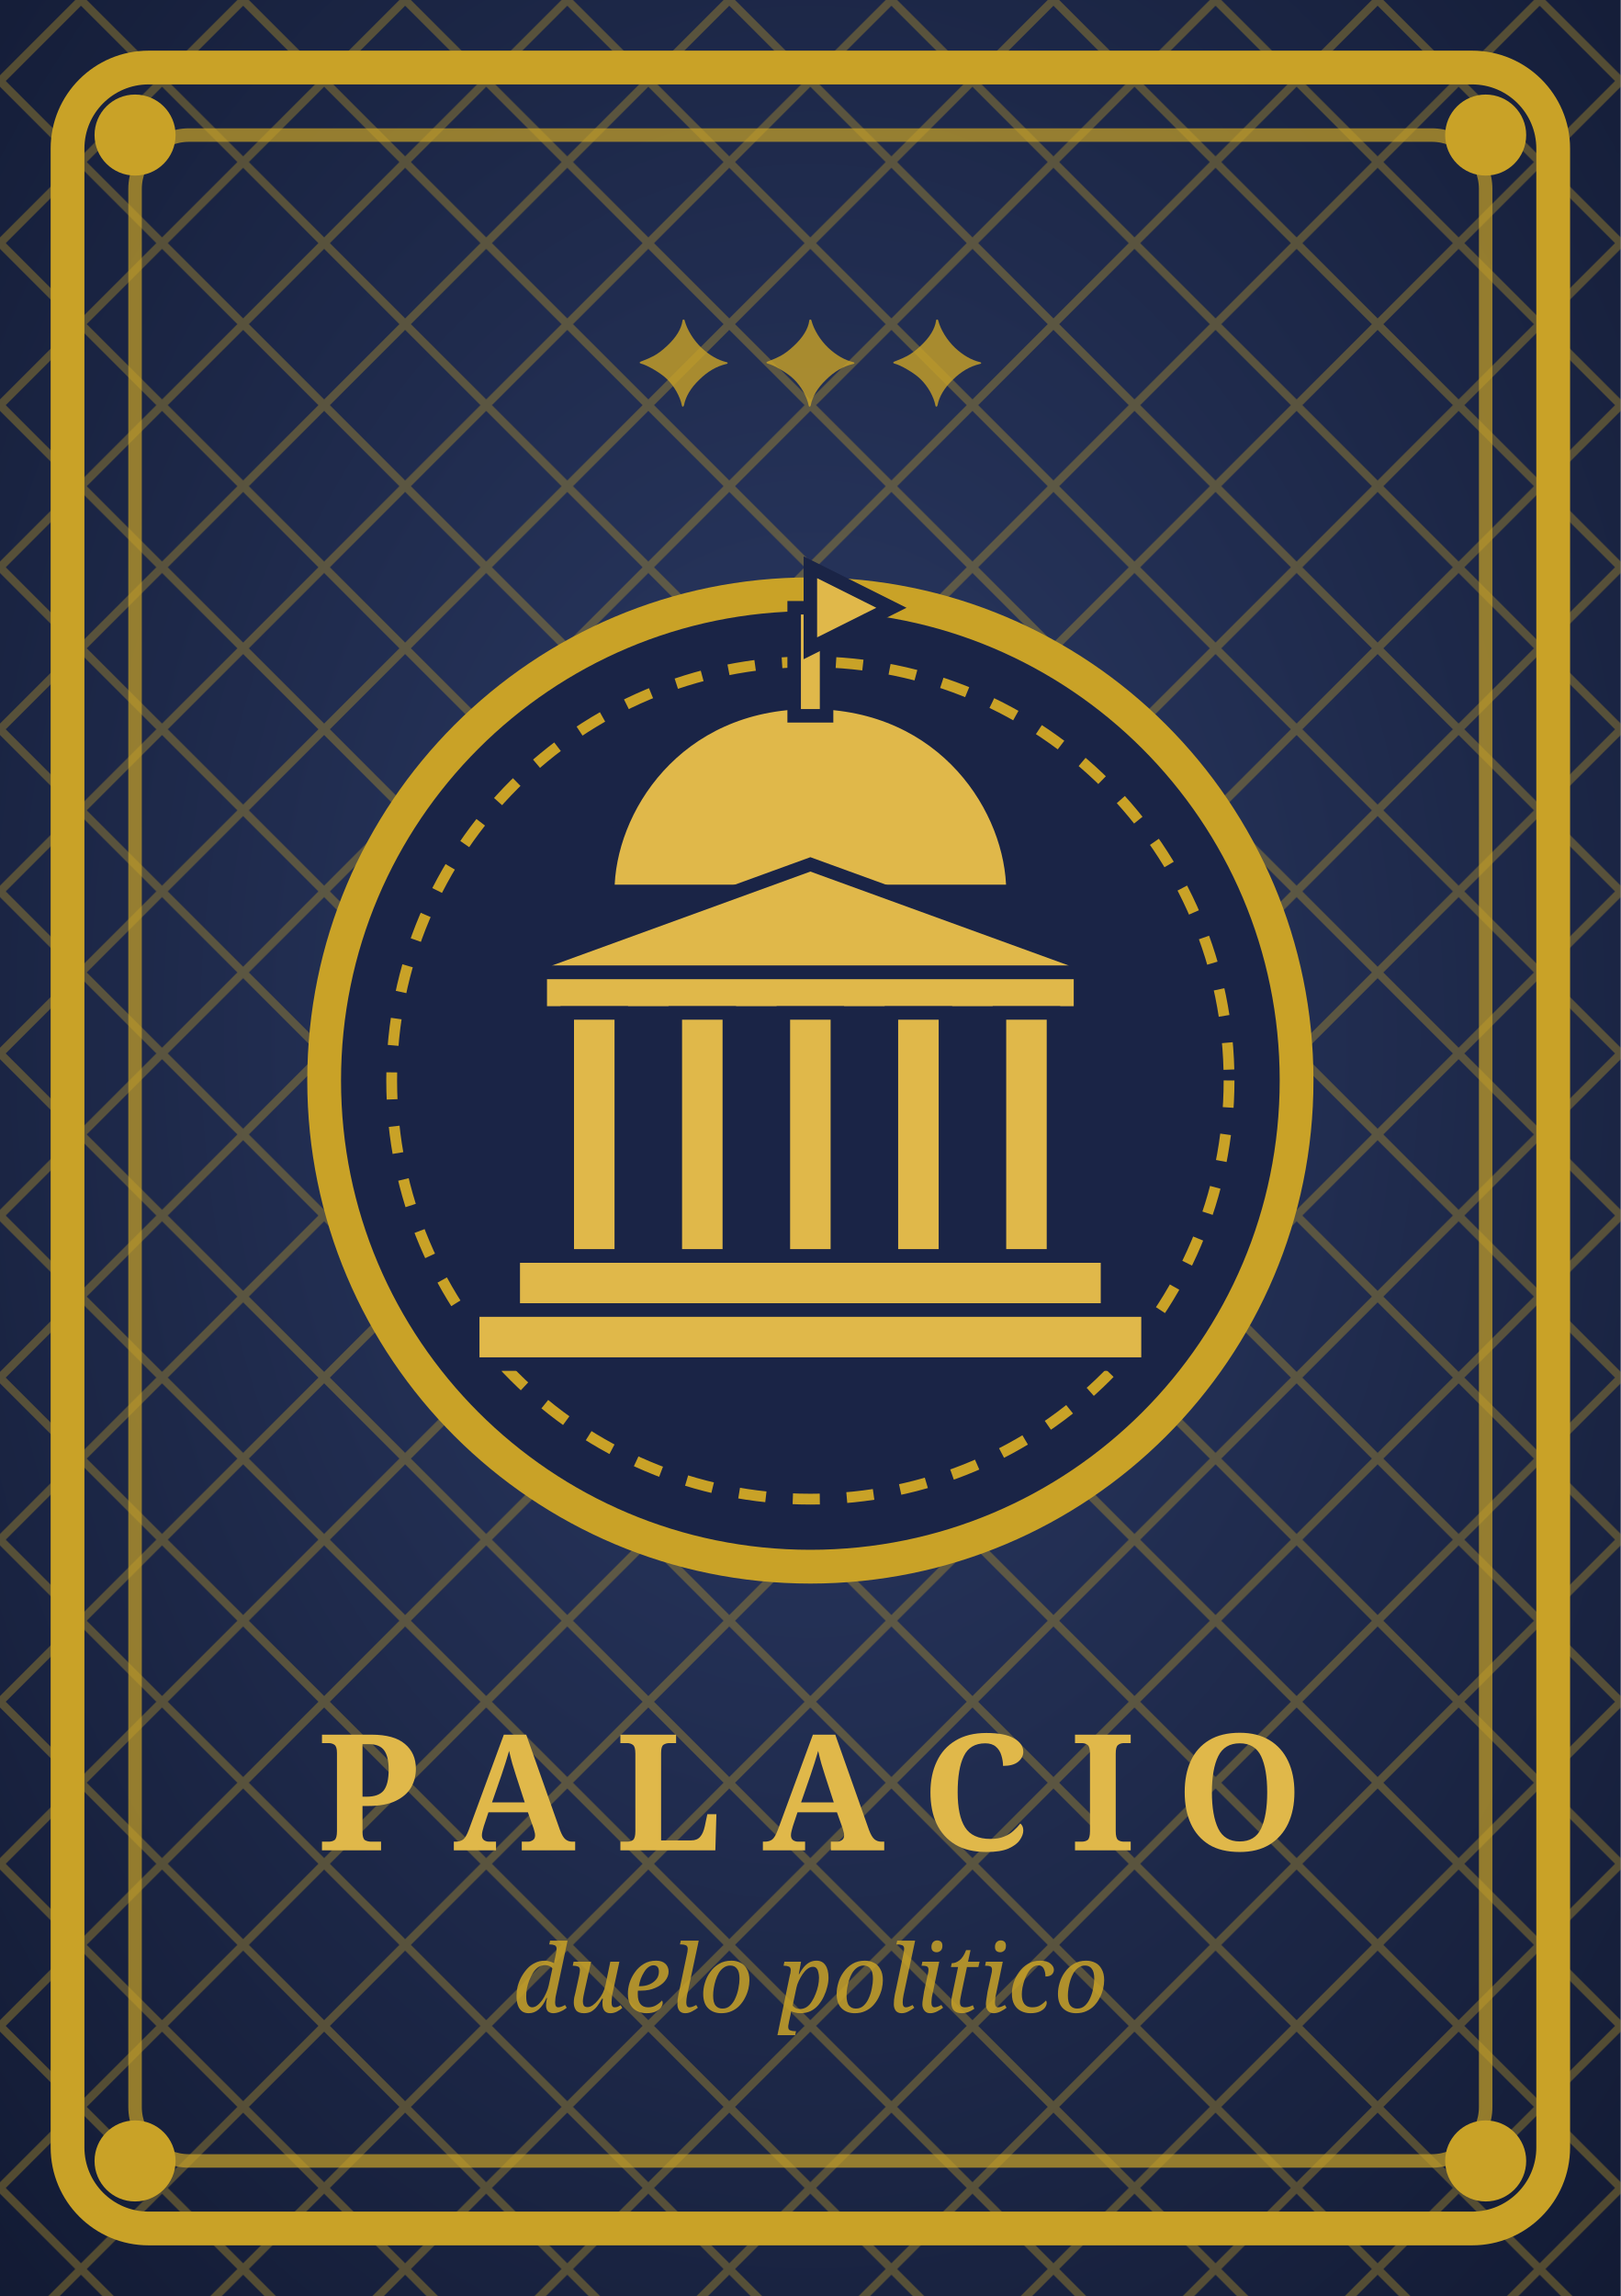
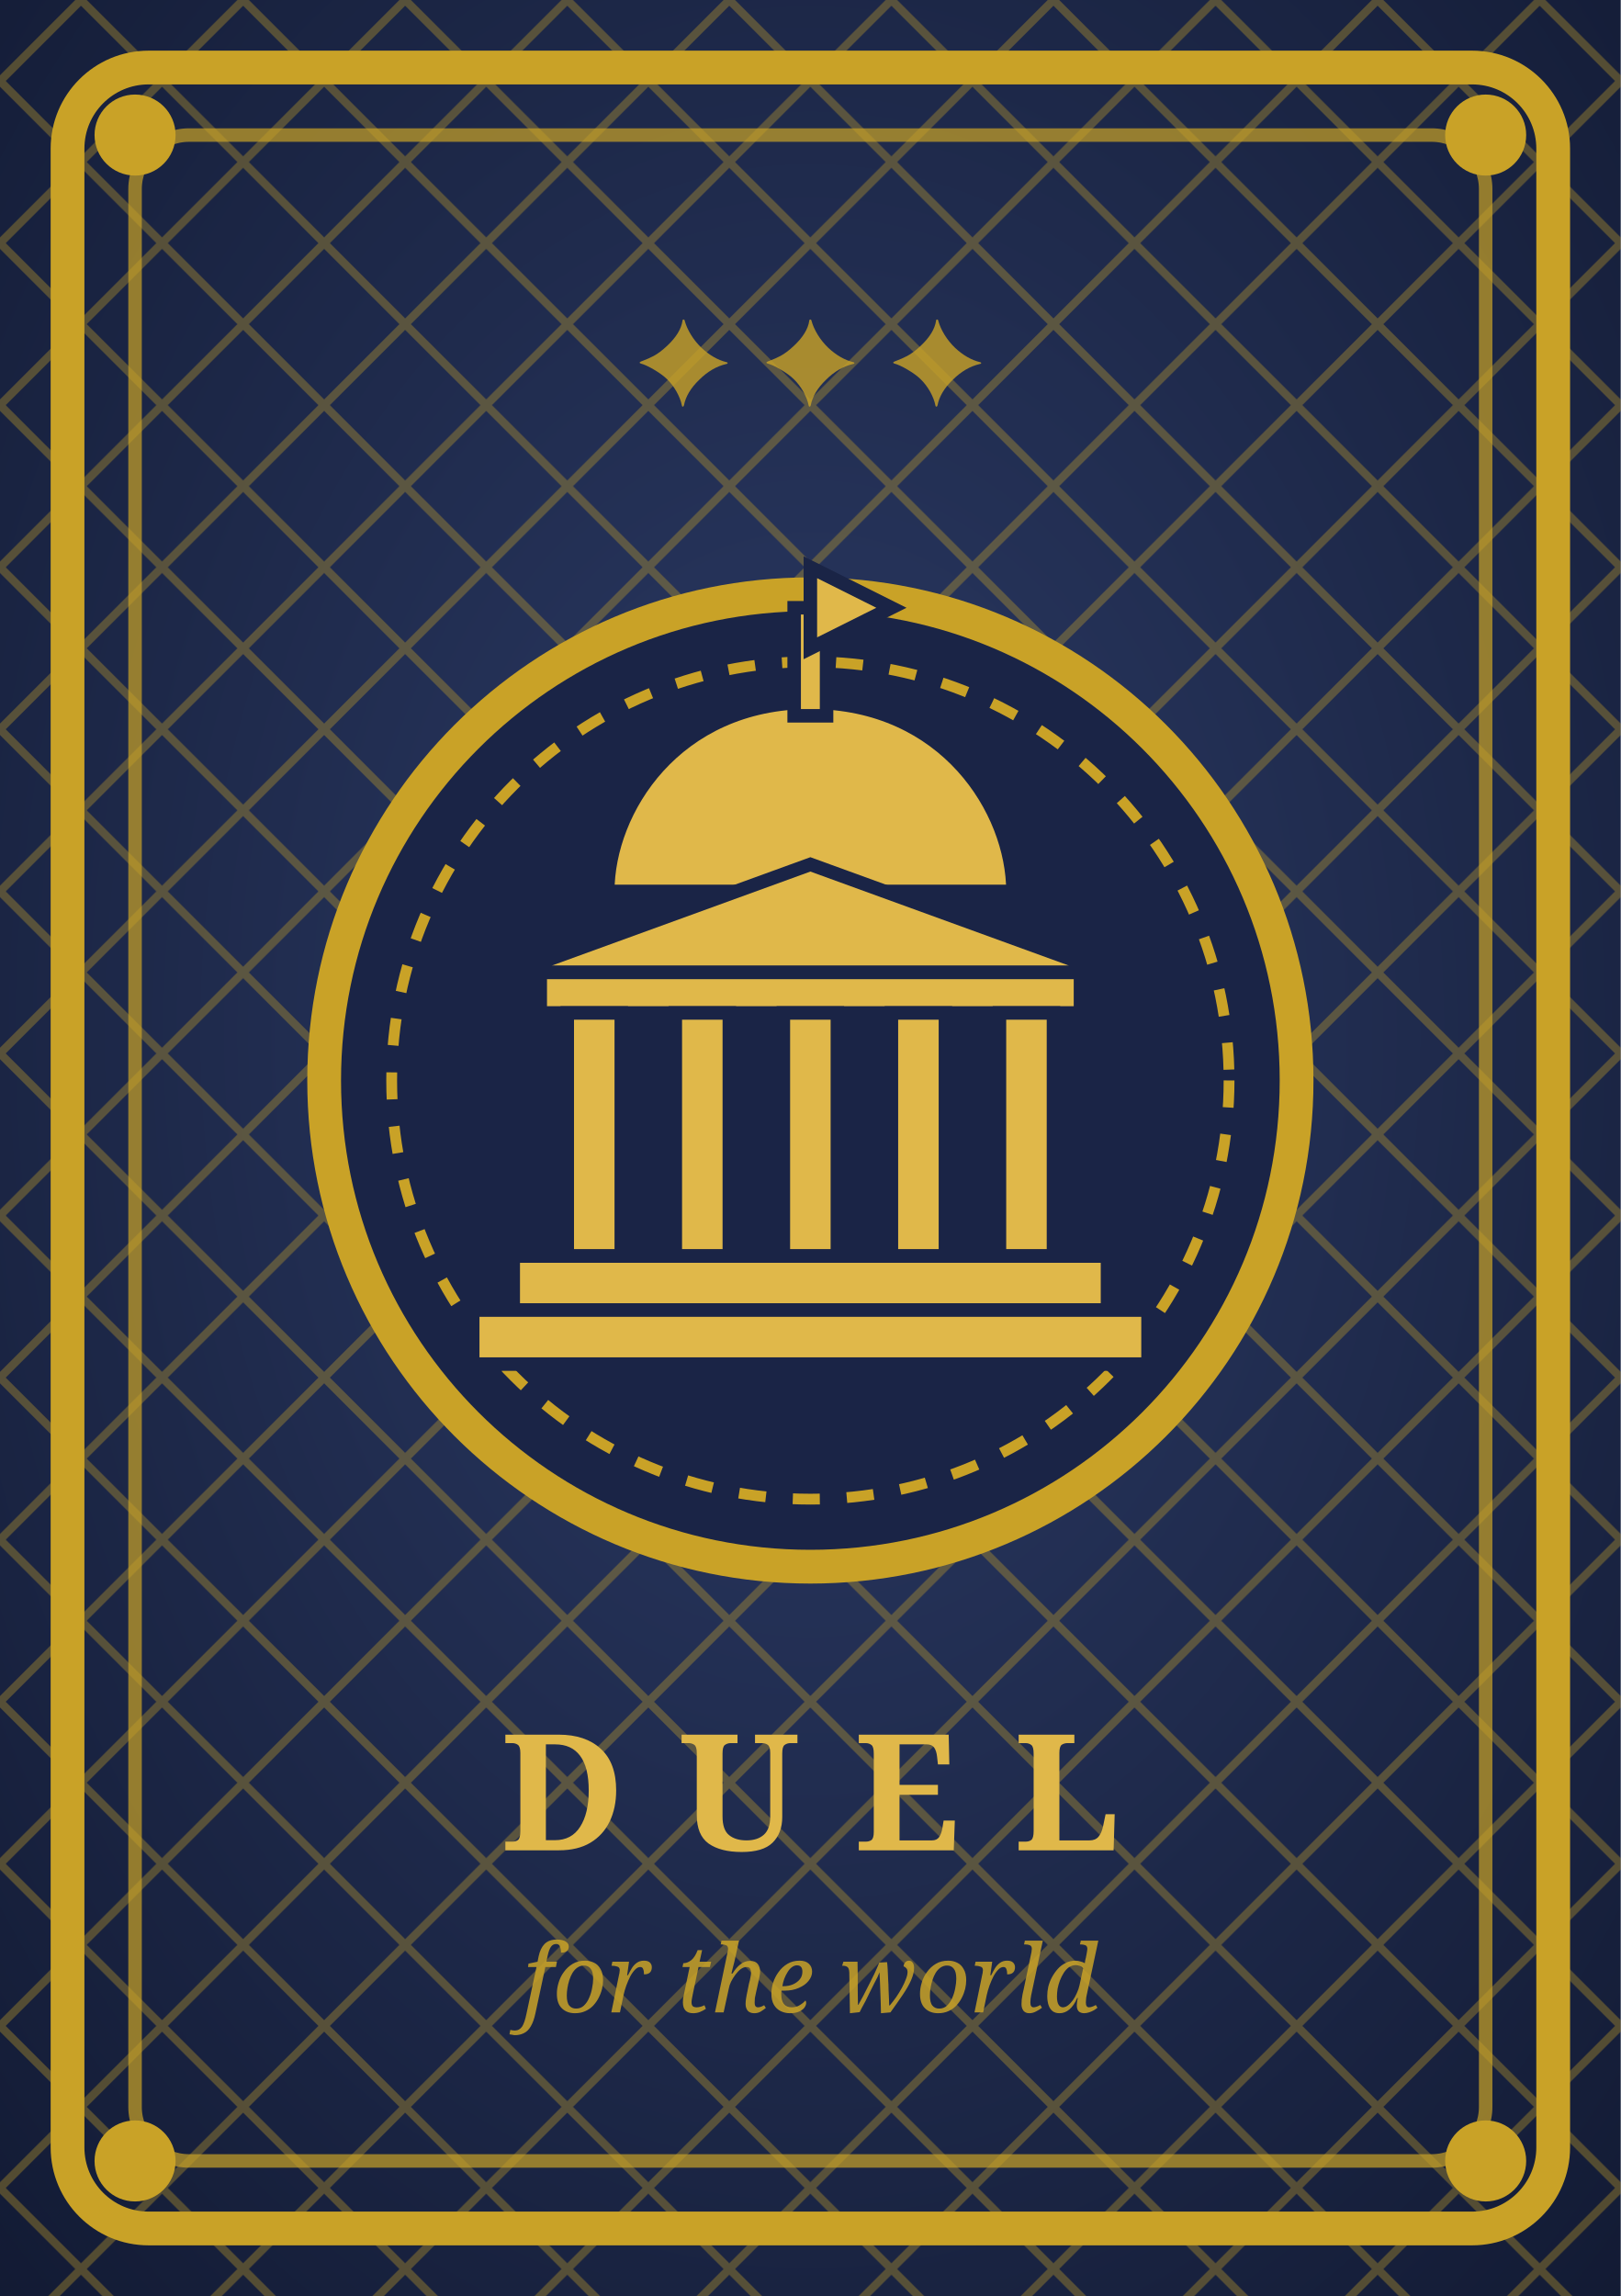
<svg xmlns="http://www.w3.org/2000/svg" viewBox="0 0 120 170">
  <defs>
    <radialGradient id="bg" cx="0.5" cy="0.45" r="0.75">
      <stop offset="0" stop-color="#2c3b66" />
      <stop offset="1" stop-color="#121a33" />
    </radialGradient>
    <pattern id="diamonds" width="12" height="12" patternUnits="userSpaceOnUse">
      <path d="M6 0 L12 6 L6 12 L0 6 Z" fill="none" stroke="#c9a227" stroke-width="0.6" opacity="0.35" />
    </pattern>
  </defs>
  <rect width="120" height="170" fill="url(#bg)" />
  <rect width="120" height="170" fill="url(#diamonds)" />
  <rect x="5" y="5" width="110" height="160" rx="6" fill="none" stroke="#c9a227" stroke-width="2.5" />
  <rect x="10" y="10" width="100" height="150" rx="4" fill="none" stroke="#c9a227" stroke-width="1" opacity="0.7" />
  <g fill="#c9a227">
    <circle cx="10" cy="10" r="3" />
    <circle cx="110" cy="10" r="3" />
    <circle cx="10" cy="160" r="3" />
    <circle cx="110" cy="160" r="3" />
  </g>
  <circle cx="60" cy="80" r="36" fill="#1a2446" stroke="#c9a227" stroke-width="2.5" />
  <circle cx="60" cy="80" r="31" fill="none" stroke="#c9a227" stroke-width="0.8" stroke-dasharray="2 2" />
  <g fill="#e0b84a" stroke="#1a2446" stroke-width="1">
    <path d="M60 52 C50 52 45 60 45 66 L75 66 C75 60 70 52 60 52 Z" />
    <rect x="58.8" y="45" width="2.4" height="8" />
    <path d="M60 42 L66 45 L60 48 Z" />
    <polygon points="38,72 60,64 82,72" />
    <rect x="40" y="72" width="40" height="3" />
    <rect x="42" y="75" width="4" height="18" />
    <rect x="50" y="75" width="4" height="18" />
    <rect x="58" y="75" width="4" height="18" />
    <rect x="66" y="75" width="4" height="18" />
    <rect x="74" y="75" width="4" height="18" />
    <rect x="38" y="93" width="44" height="4" />
    <rect x="35" y="97" width="50" height="4" />
  </g>
-   <text x="60" y="137" font-family="Georgia, serif" font-weight="bold" font-size="12" fill="#e0b84a" text-anchor="middle" letter-spacing="3">PALACIO</text>
-   <text x="60" y="149" font-family="Georgia, serif" font-style="italic" font-size="7" fill="#c9a227" text-anchor="middle" opacity="0.85">duelo politico</text>
+   <text x="60" y="137" font-family="Georgia, serif" font-weight="bold" font-size="12" fill="#e0b84a" text-anchor="middle" letter-spacing="4">DUEL</text>
+   <text x="60" y="149" font-family="Georgia, serif" font-style="italic" font-size="7" fill="#c9a227" text-anchor="middle" opacity="0.85">for the world</text>
  <text x="60" y="30" font-family="Georgia, serif" font-size="9" fill="#c9a227" text-anchor="middle" opacity="0.8">✦ ✦ ✦</text>
</svg>
